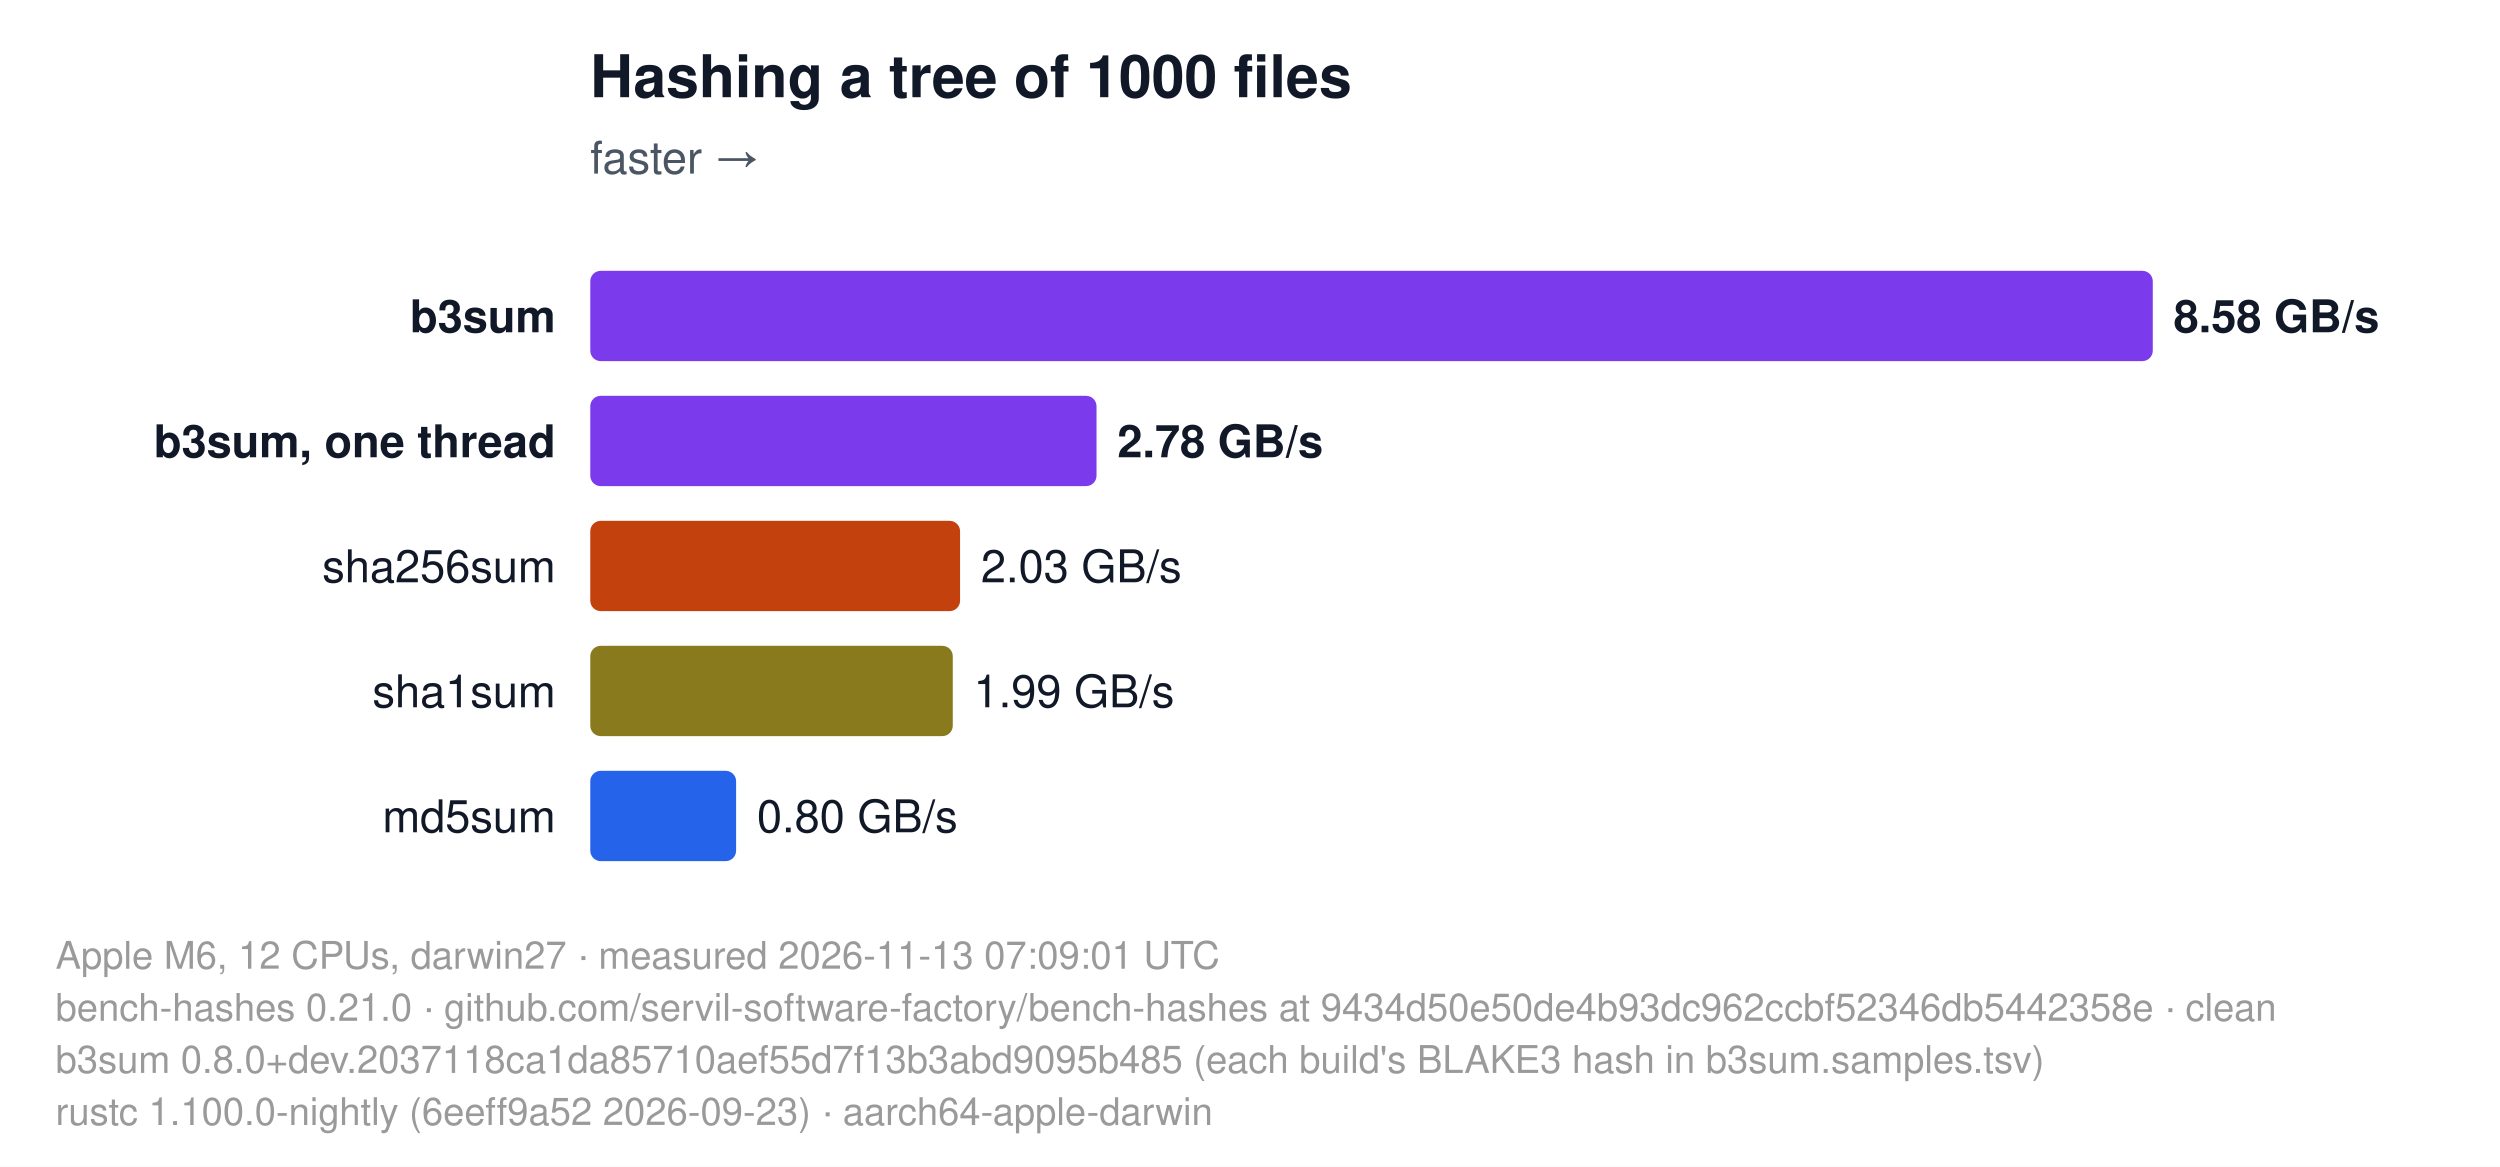
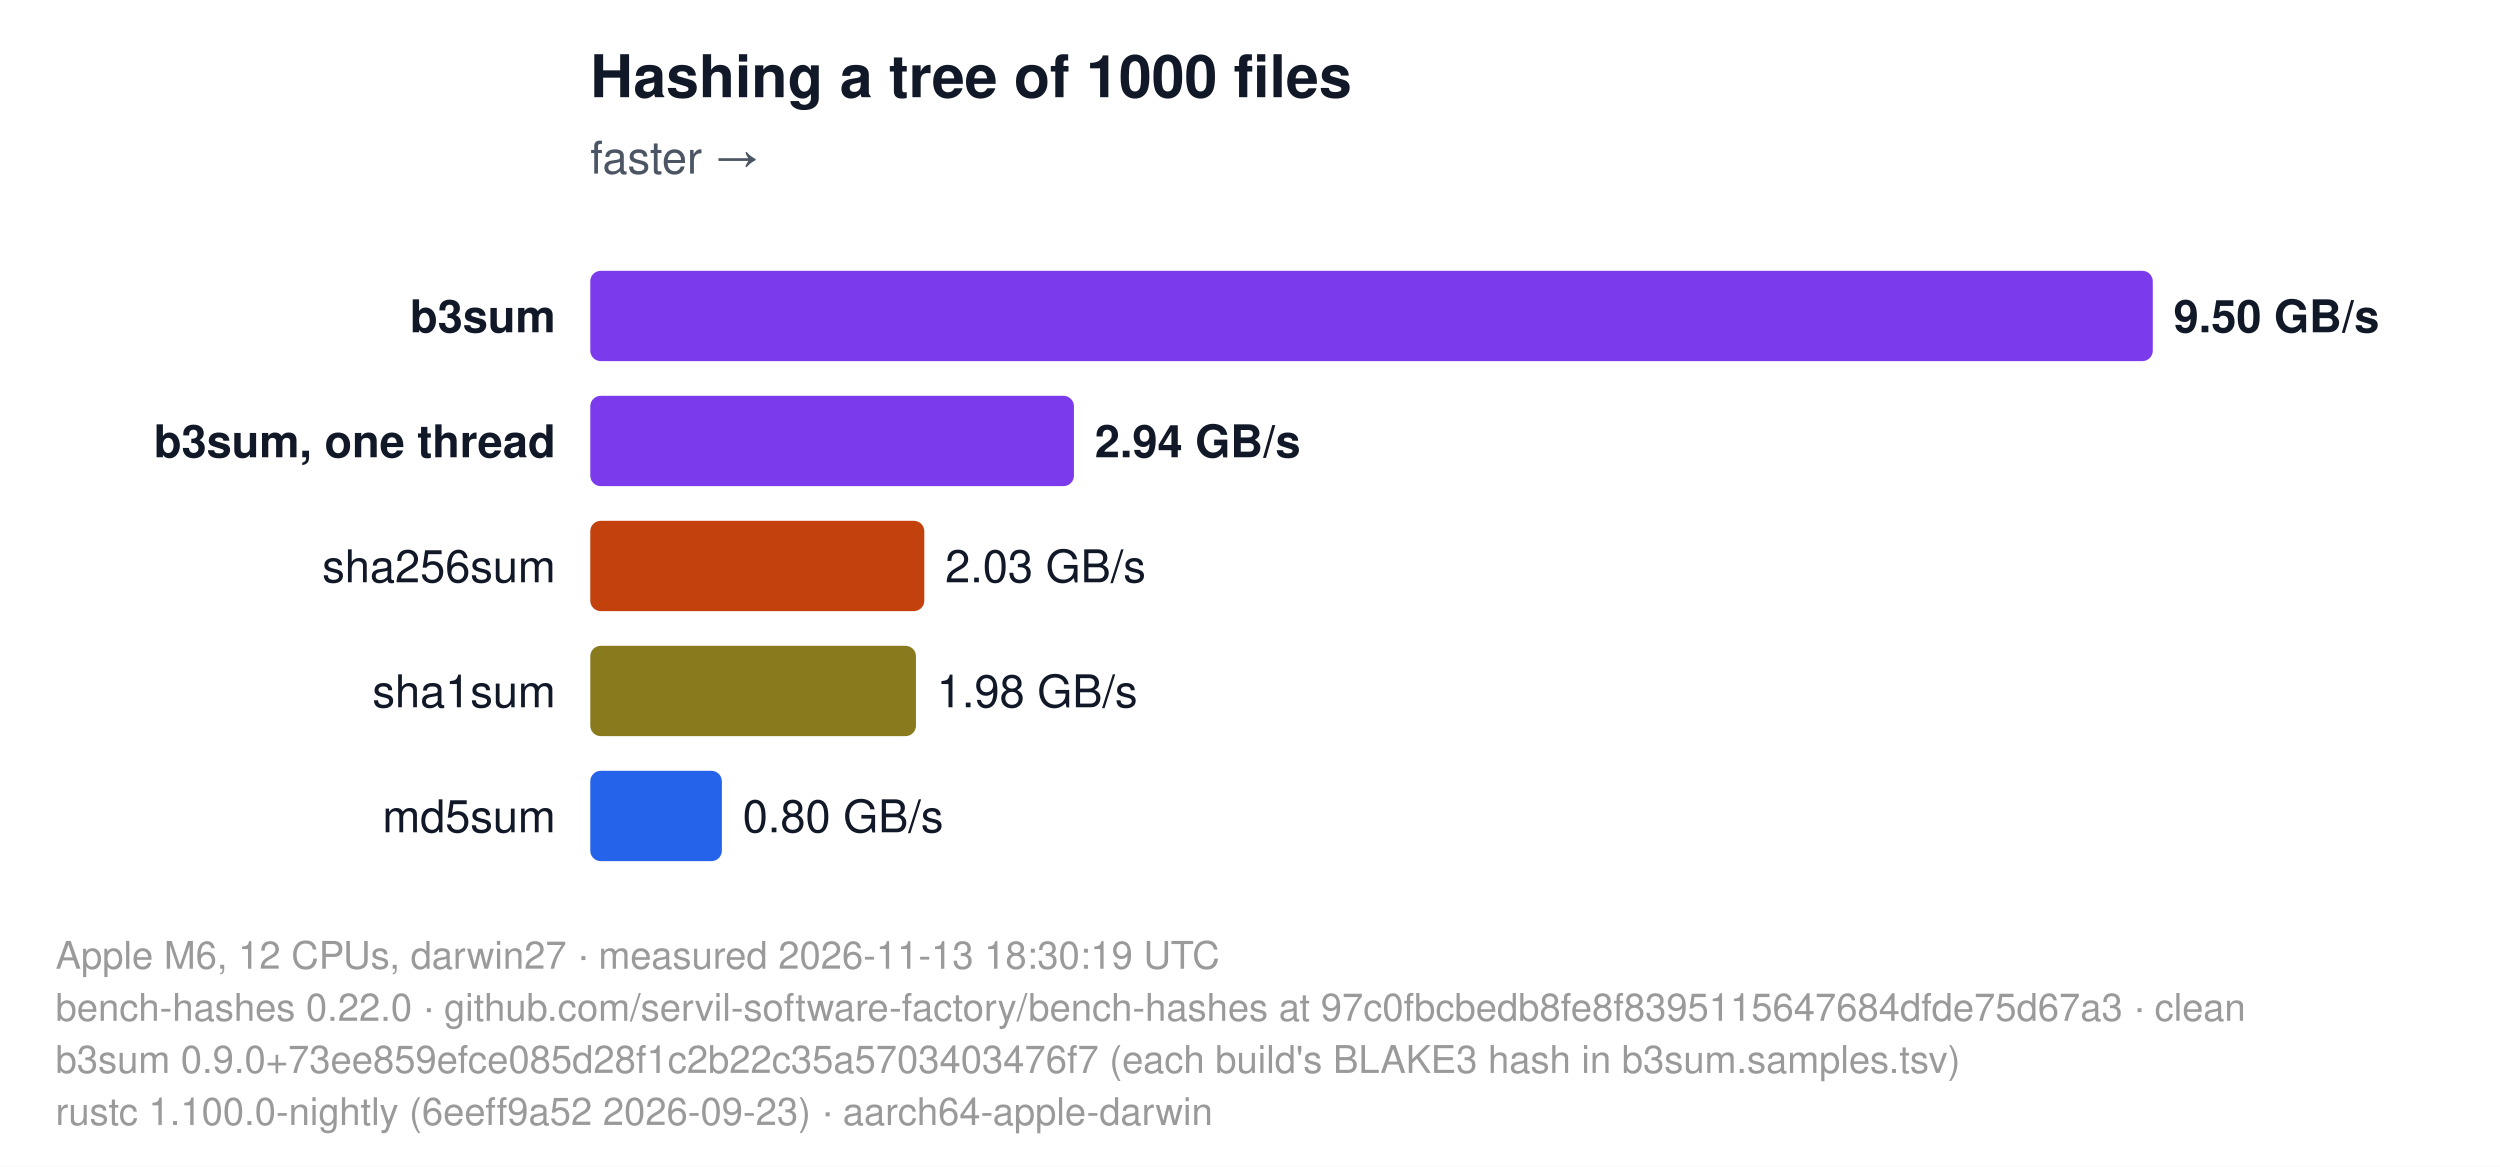
<svg xmlns="http://www.w3.org/2000/svg" width="720" height="336" viewBox="0 0 720 336" font-family="-apple-system, BlinkMacSystemFont, 'Segoe UI', Helvetica, Arial, sans-serif">
  <rect width="720" height="336" fill="#ffffff" />
  <text x="170" y="28" font-size="17" font-weight="600" fill="#111827">Hashing a tree of 1000 files</text>
  <text x="170" y="50" font-size="13" fill="#4b5563">faster →</text>
  <text x="160" y="95.7" font-size="13" fill="#111827" text-anchor="end" font-weight="600">b3sum</text>
  <rect x="170" y="78" width="450.0" height="26" rx="3" fill="#7c3aed" />
-   <text x="626.0" y="95.7" font-size="13" fill="#111827" font-weight="600">8.58 GB/s</text>
+   <text x="626.0" y="95.7" font-size="13" fill="#111827" font-weight="600">9.50 GB/s</text>
  <text x="160" y="131.7" font-size="13" fill="#111827" text-anchor="end" font-weight="600">b3sum, one thread</text>
-   <rect x="170" y="114" width="145.8" height="26" rx="3" fill="#7c3aed" />
-   <text x="321.8" y="131.7" font-size="13" fill="#111827" font-weight="600">2.78 GB/s</text>
+   <rect x="170" y="114" width="139.3" height="26" rx="3" fill="#7c3aed" />
+   <text x="315.3" y="131.7" font-size="13" fill="#111827" font-weight="600">2.94 GB/s</text>
  <text x="160" y="167.7" font-size="13" fill="#111827" text-anchor="end">sha256sum</text>
-   <rect x="170" y="150" width="106.5" height="26" rx="3" fill="#c2410c" />
-   <text x="282.5" y="167.7" font-size="13" fill="#111827">2.03 GB/s</text>
+   <rect x="170" y="150" width="96.2" height="26" rx="3" fill="#c2410c" />
+   <text x="272.2" y="167.7" font-size="13" fill="#111827">2.03 GB/s</text>
  <text x="160" y="203.7" font-size="13" fill="#111827" text-anchor="end">sha1sum</text>
-   <rect x="170" y="186" width="104.4" height="26" rx="3" fill="#8a7a1e" />
-   <text x="280.4" y="203.7" font-size="13" fill="#111827">1.99 GB/s</text>
+   <rect x="170" y="186" width="93.8" height="26" rx="3" fill="#8a7a1e" />
+   <text x="269.8" y="203.7" font-size="13" fill="#111827">1.98 GB/s</text>
  <text x="160" y="239.7" font-size="13" fill="#111827" text-anchor="end">md5sum</text>
-   <rect x="170" y="222" width="42.0" height="26" rx="3" fill="#2563eb" />
-   <text x="218.0" y="239.7" font-size="13" fill="#111827">0.80 GB/s</text>
-   <text x="16" y="279.0" font-size="11" fill="#9a9a9a">Apple M6, 12 CPUs, darwin27 · measured 2026-11-13 07:09:01 UTC</text>
-   <text x="16" y="294.0" font-size="11" fill="#9a9a9a">bench-hashes 0.21.0 · github.com/servil-software-factory/bench-hashes at 9434d50e50de4b93dc962ccbf52346db5442358e · clean</text>
-   <text x="16" y="309.0" font-size="11" fill="#9a9a9a">b3sum 0.8.0+dev.2037118ca1da85710aef55d7f13b3abd9095b485 (each build's BLAKE3 hash in b3sum.samples.tsv)</text>
+   <rect x="170" y="222" width="37.9" height="26" rx="3" fill="#2563eb" />
+   <text x="213.9" y="239.7" font-size="13" fill="#111827">0.80 GB/s</text>
+   <text x="16" y="279.0" font-size="11" fill="#9a9a9a">Apple M6, 12 CPUs, darwin27 · measured 2026-11-13 18:30:19 UTC</text>
+   <text x="16" y="294.0" font-size="11" fill="#9a9a9a">bench-hashes 0.22.0 · github.com/servil-software-factory/bench-hashes at 97c0fbcbedb8fe8f8395115647684dfde75d67a3 · clean</text>
+   <text x="16" y="309.0" font-size="11" fill="#9a9a9a">b3sum 0.9.0+73ee859efce085d28f1c2b22c35a5703403476f7 (each build's BLAKE3 hash in b3sum.samples.tsv)</text>
  <text x="16" y="324.0" font-size="11" fill="#9a9a9a">rustc 1.100.0-nightly (6eeff9a52 2026-09-23) · aarch64-apple-darwin</text>
</svg>
